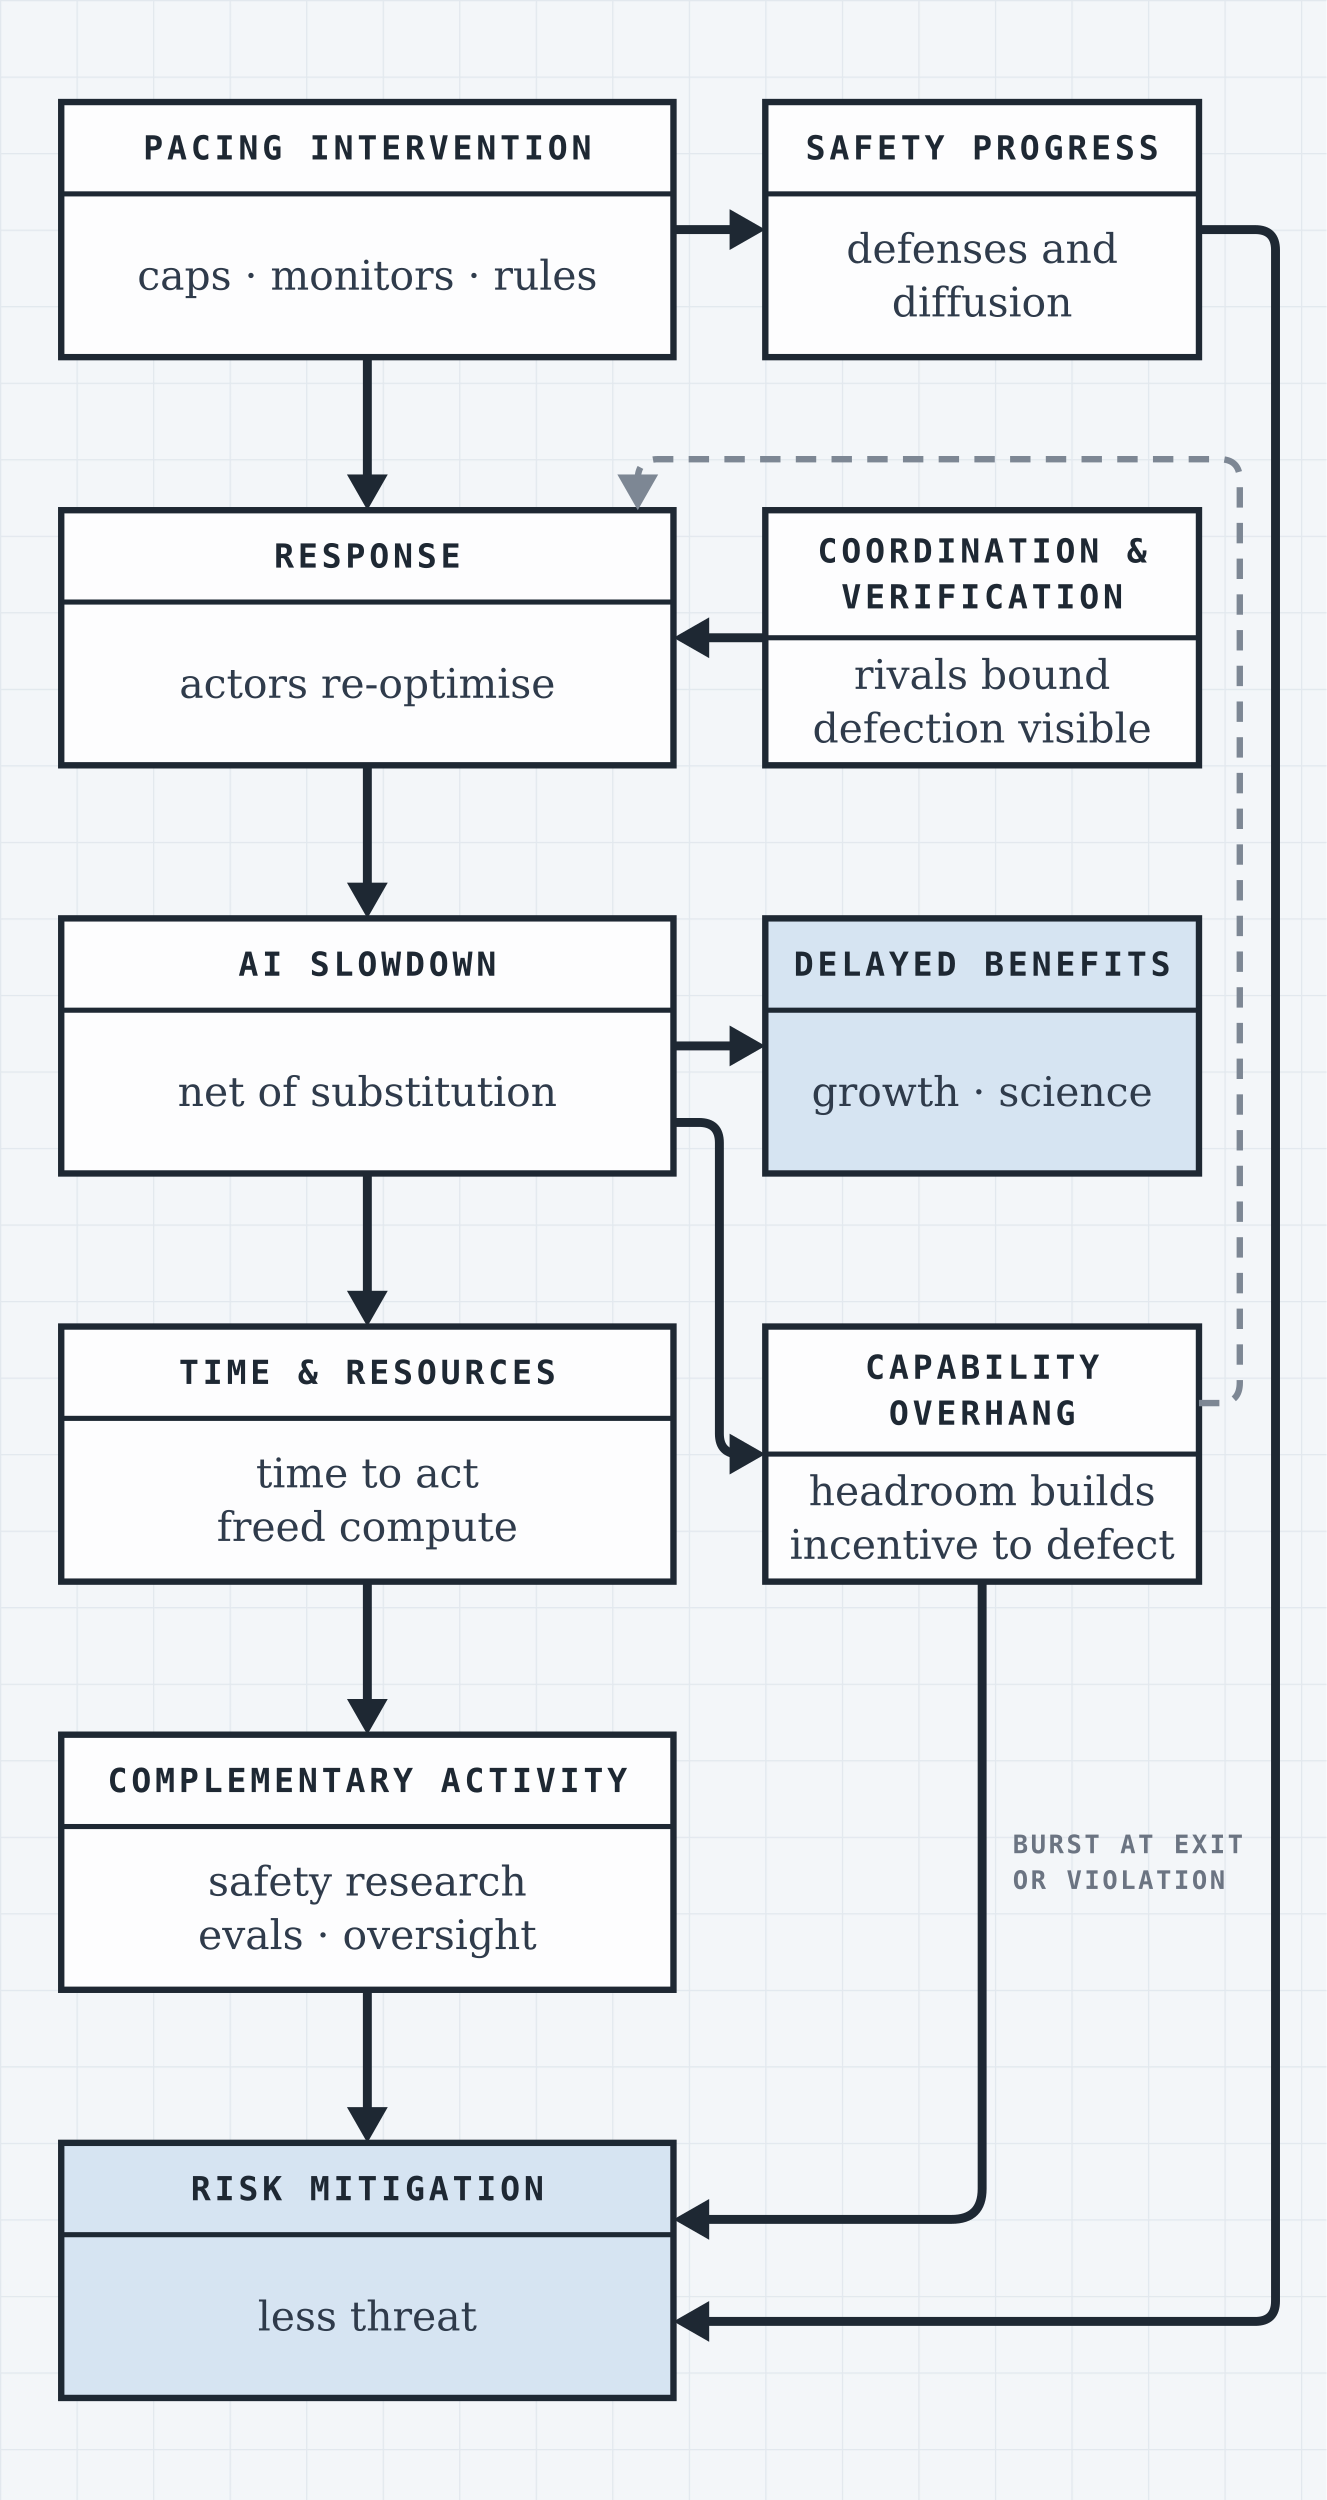
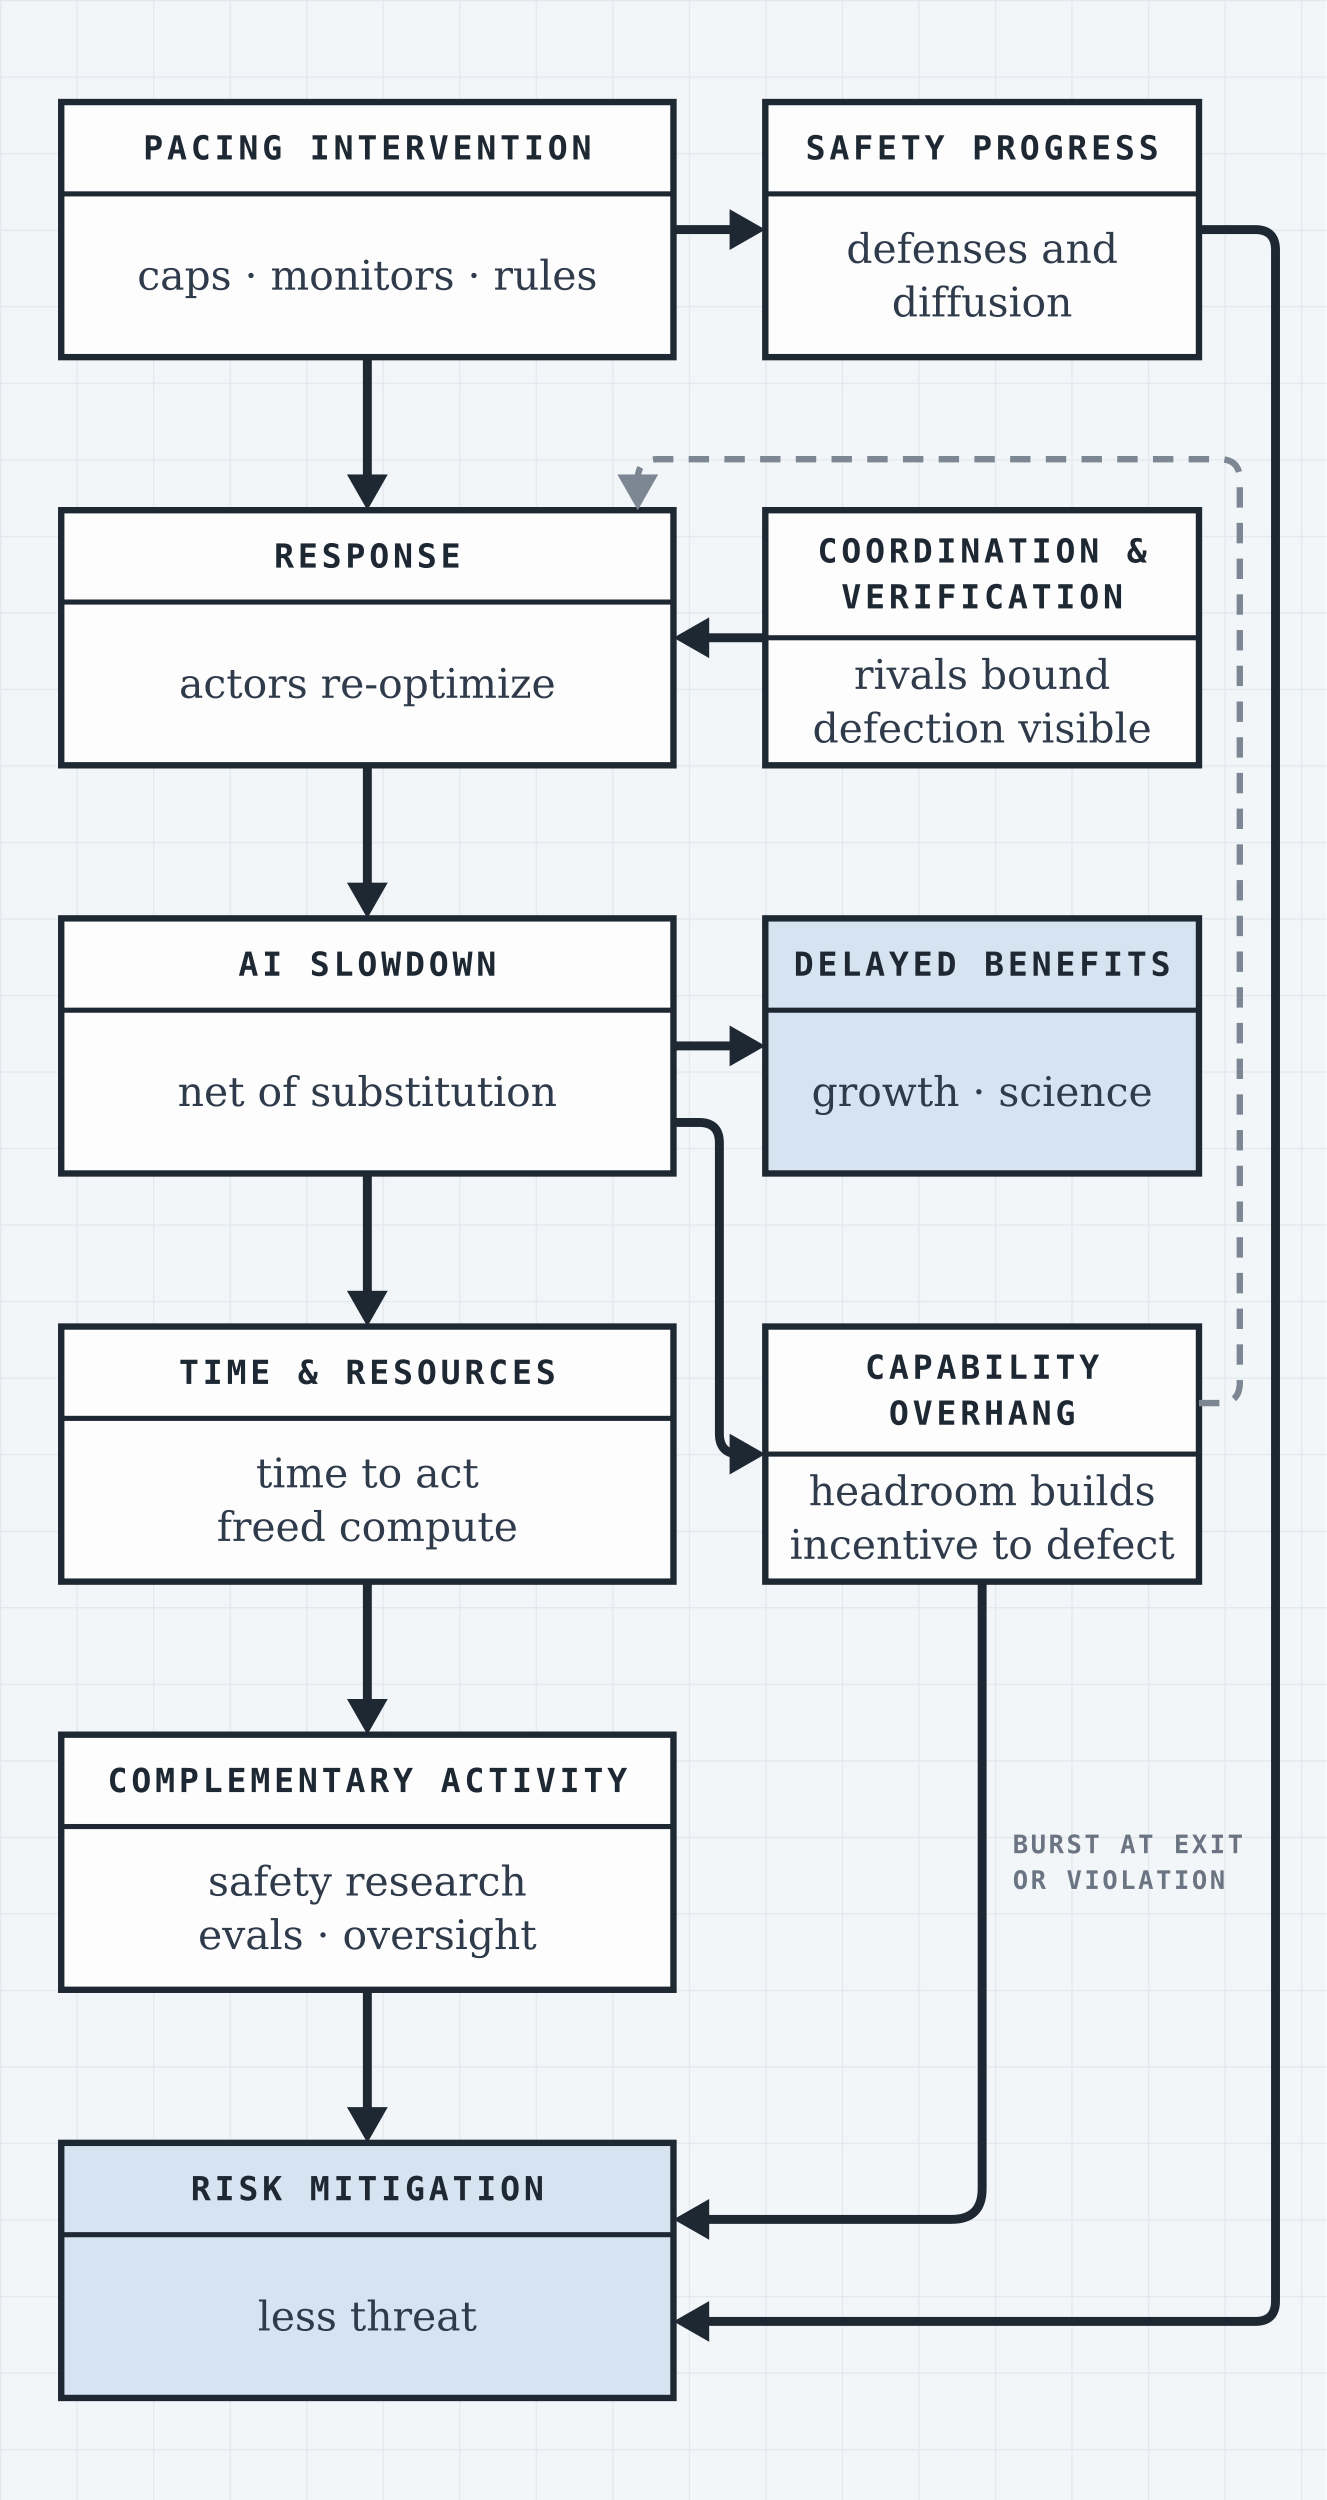
<svg xmlns="http://www.w3.org/2000/svg" width="520" height="980" viewBox="0 0 520 980" role="img" aria-labelledby="ttl dsc">
  <defs>
    <pattern id="grid" width="30" height="30" patternUnits="userSpaceOnUse">
      <path d="M 30 0 L 0 0 0 30" fill="none" stroke="#e2e8ee" stroke-width="1" />
    </pattern>
    <style>
      .hd { font-family: "IBM Plex Mono", "DejaVu Sans Mono", "Courier New", Courier, monospace; font-size: 13px; font-weight: 700; letter-spacing: 1.5px; fill: #1e2833; }
      .hs { font-family: "IBM Plex Mono", "DejaVu Sans Mono", "Courier New", Courier, monospace; font-size: 11px; font-weight: 700; letter-spacing: 1px; fill: #1e2833; }
      .lb { font-family: "IBM Plex Mono", "DejaVu Sans Mono", "Courier New", Courier, monospace; font-size: 10px; font-weight: 700; letter-spacing: 1px; fill: #6b7482; }
      .ph { font-family: "IBM Plex Mono", "DejaVu Sans Mono", "Courier New", Courier, monospace; font-size: 10px; font-weight: 700; letter-spacing: 1.5px; fill: #4f6a8a; }
      .rd { font-family: "IBM Plex Mono", "DejaVu Sans Mono", "Courier New", Courier, monospace; font-size: 9.5px; font-weight: 700; letter-spacing: 1px; fill: #c0392b; }
      .bl { font-family: "IBM Plex Mono", "DejaVu Sans Mono", "Courier New", Courier, monospace; font-size: 9.5px; font-weight: 700; letter-spacing: 1px; fill: #3f5f85; }
      .bd { font-family: Charter, "Source Serif 4", "Source Serif Pro", Georgia, "DejaVu Serif", serif; font-size: 16px; fill: #2f3b4b; }
      .b2 { font-family: Charter, "Source Serif 4", "Source Serif Pro", Georgia, "DejaVu Serif", serif; font-size: 14px; fill: #2f3b4b; }
      .b3 { font-family: Charter, "Source Serif 4", "Source Serif Pro", Georgia, "DejaVu Serif", serif; font-size: 12px; fill: #2f3b4b; }
      .bi { font-family: Charter, "Source Serif 4", "Source Serif Pro", Georgia, "DejaVu Serif", serif; font-size: 13px; font-style: italic; fill: #6b7482; }
      .ef { font-family: Charter, "Source Serif 4", "Source Serif Pro", Georgia, "DejaVu Serif", serif; font-size: 12px; font-weight: 700; fill: #1e2833; }
      .box { fill: #fdfdfe; stroke: #1e2833; stroke-width: 2.5; }
      .box-out { fill: #d6e4f2; stroke: #1e2833; stroke-width: 2.5; }
      .outline { fill: none; stroke: #1e2833; stroke-width: 2.5; }
      .cell { stroke: #1e2833; stroke-width: 1.5; }
      .sep { stroke: #1e2833; stroke-width: 2; }
      .thin { stroke: #c5ccd4; stroke-width: 1; }
      .arr { stroke: #1e2833; stroke-width: 3.5; fill: none; }
      .head { fill: #1e2833; }
      .fb { stroke: #7d8794; stroke-width: 2.5; fill: none; stroke-dasharray: 8 6; }
      .fbhead { fill: #7d8794; }
      .sm { stroke: #8a95a3; stroke-width: 2; fill: none; }
      .smhead { fill: #8a95a3; }
      .band { fill: #eef3f8; stroke: #9fb3c8; stroke-width: 1.2; }
      .note { fill: #fbeae6; stroke: #d0503c; stroke-width: 1.2; }
      .noteb { fill: #eaf0f6; stroke: #4a6b8f; stroke-width: 1.2; }
      .rl { stroke: #d0503c; stroke-width: 1.2; fill: none; stroke-dasharray: 4 3; }
      .bll { stroke: #4a6b8f; stroke-width: 1.2; fill: none; stroke-dasharray: 4 3; }
      .dn { fill: #f7f9fb; stroke: #8a95a3; stroke-width: 1.5; stroke-dasharray: 5 4; }
      .red { fill: #fdfdfe; stroke: #c0392b; stroke-width: 2; }
      .redt { font-family: "IBM Plex Mono", "DejaVu Sans Mono", "Courier New", Courier, monospace; font-size: 11px; font-weight: 700; letter-spacing: 1px; fill: #c0392b; }
      .redl { font-family: "IBM Plex Mono", "DejaVu Sans Mono", "Courier New", Courier, monospace; font-size: 10px; font-weight: 700; letter-spacing: 0.5px; fill: #c0392b; }
      .ghost { fill: #eceff2; stroke: #8a95a3; stroke-width: 1.5; stroke-dasharray: 5 4; }
      .ghostt { font-family: "IBM Plex Mono", "DejaVu Sans Mono", "Courier New", Courier, monospace; font-size: 11px; font-weight: 700; letter-spacing: 1px; fill: #8a95a3; }
      .cross { stroke: #b5bcc5; stroke-width: 1.2; stroke-dasharray: 4 3; }
      .cap { font-family: "IBM Plex Mono", "DejaVu Sans Mono", "Courier New", Courier, monospace; font-size: 11px; letter-spacing: 0.3px; fill: #2f3b4b; }
      .dot-b { fill: #5b7fa6; }
      .dot-g { fill: #a9a9a9; }
      .cons { fill: #dfe7ef; }
      .open { fill: #ebe9e5; }
      .line { stroke: #1e2833; stroke-width: 1.8; fill: none; stroke-dasharray: 6 4; }
      .st { font-family: "IBM Plex Mono", "DejaVu Sans Mono", "Courier New", Courier, monospace; font-size: 9px; font-weight: 700; letter-spacing: 1px; fill: #4f6a8a; }
      .sv { font-family: Charter, "Source Serif 4", "Source Serif Pro", Georgia, "DejaVu Serif", serif; font-size: 13px; font-weight: 700; fill: #1e2833; }
      .th { font-family: "IBM Plex Mono", "DejaVu Sans Mono", "Courier New", Courier, monospace; font-size: 9px; font-weight: 700; letter-spacing: 0.5px; fill: #2b3a55; }
      .rh { font-family: Charter, "Source Serif 4", "Source Serif Pro", Georgia, "DejaVu Serif", serif; font-size: 13px; font-weight: 700; fill: #2b3a55; }
      .tv { font-family: Charter, "Source Serif 4", "Source Serif Pro", Georgia, "DejaVu Serif", serif; font-size: 14px; fill: #2b3a55; }
    </style>
  </defs>
  <rect width="520" height="980" fill="#f3f6f9" />
  <rect width="520" height="980" fill="url(#grid)" />
  <rect class="box" x="24" y="40" width="240" height="100" />
  <line class="sep" x1="24" y1="76" x2="264" y2="76" />
  <text class="hd" x="144.0" y="58.0" text-anchor="middle" dominant-baseline="central">PACING INTERVENTION</text>
  <text class="bd" x="144.0" y="108.0" text-anchor="middle" dominant-baseline="central">caps · monitors · rules</text>
  <rect class="box" x="24" y="200" width="240" height="100" />
  <line class="sep" x1="24" y1="236" x2="264" y2="236" />
  <text class="hd" x="144.0" y="218.0" text-anchor="middle" dominant-baseline="central">RESPONSE</text>
-   <text class="bd" x="144.0" y="268.0" text-anchor="middle" dominant-baseline="central">actors re-optimise</text>
+   <text class="bd" x="144.0" y="268.0" text-anchor="middle" dominant-baseline="central">actors re-optimize</text>
  <rect class="box" x="24" y="360" width="240" height="100" />
  <line class="sep" x1="24" y1="396" x2="264" y2="396" />
  <text class="hd" x="144.0" y="378.0" text-anchor="middle" dominant-baseline="central">AI SLOWDOWN</text>
  <text class="bd" x="144.0" y="428.0" text-anchor="middle" dominant-baseline="central">net of substitution</text>
  <rect class="box" x="24" y="520" width="240" height="100" />
  <line class="sep" x1="24" y1="556" x2="264" y2="556" />
  <text class="hd" x="144.0" y="538.0" text-anchor="middle" dominant-baseline="central">TIME &amp; RESOURCES</text>
  <text class="bd" x="144.0" y="577.5" text-anchor="middle" dominant-baseline="central">time to act</text>
  <text class="bd" x="144.0" y="598.5" text-anchor="middle" dominant-baseline="central">freed compute</text>
  <rect class="box" x="24" y="680" width="240" height="100" />
  <line class="sep" x1="24" y1="716" x2="264" y2="716" />
  <text class="hd" x="144.0" y="698.0" text-anchor="middle" dominant-baseline="central">COMPLEMENTARY ACTIVITY</text>
  <text class="bd" x="144.0" y="737.5" text-anchor="middle" dominant-baseline="central">safety research</text>
  <text class="bd" x="144.0" y="758.5" text-anchor="middle" dominant-baseline="central">evals · oversight</text>
  <rect class="box-out" x="24" y="840" width="240" height="100" />
  <line class="sep" x1="24" y1="876" x2="264" y2="876" />
  <text class="hd" x="144.0" y="858.0" text-anchor="middle" dominant-baseline="central">RISK MITIGATION</text>
  <text class="bd" x="144.0" y="908.0" text-anchor="middle" dominant-baseline="central">less threat</text>
  <rect class="box" x="300" y="40" width="170" height="100" />
  <line class="sep" x1="300" y1="76" x2="470" y2="76" />
  <text class="hd" x="385.0" y="58.0" text-anchor="middle" dominant-baseline="central">SAFETY PROGRESS</text>
  <text class="bd" x="385.0" y="97.5" text-anchor="middle" dominant-baseline="central">defenses and</text>
  <text class="bd" x="385.0" y="118.5" text-anchor="middle" dominant-baseline="central">diffusion</text>
  <rect class="box" x="300" y="200" width="170" height="100" />
  <line class="sep" x1="300" y1="250" x2="470" y2="250" />
  <text class="hd" x="385.0" y="216.0" text-anchor="middle" dominant-baseline="central">COORDINATION &amp;</text>
  <text class="hd" x="385.0" y="234.0" text-anchor="middle" dominant-baseline="central">VERIFICATION</text>
  <text class="bd" x="385.0" y="264.5" text-anchor="middle" dominant-baseline="central">rivals bound</text>
  <text class="bd" x="385.0" y="285.5" text-anchor="middle" dominant-baseline="central">defection visible</text>
  <rect class="box-out" x="300" y="360" width="170" height="100" />
  <line class="sep" x1="300" y1="396" x2="470" y2="396" />
  <text class="hd" x="385.0" y="378.0" text-anchor="middle" dominant-baseline="central">DELAYED BENEFITS</text>
  <text class="bd" x="385.0" y="428.0" text-anchor="middle" dominant-baseline="central">growth · science</text>
  <rect class="box" x="300" y="520" width="170" height="100" />
  <line class="sep" x1="300" y1="570" x2="470" y2="570" />
  <text class="hd" x="385.0" y="536.0" text-anchor="middle" dominant-baseline="central">CAPABILITY</text>
  <text class="hd" x="385.0" y="554.0" text-anchor="middle" dominant-baseline="central">OVERHANG</text>
  <text class="bd" x="385.0" y="584.5" text-anchor="middle" dominant-baseline="central">headroom builds</text>
  <text class="bd" x="385.0" y="605.5" text-anchor="middle" dominant-baseline="central">incentive to defect</text>
  <line class="arr" x1="144" y1="140" x2="144" y2="188" />
  <polygon class="head" points="136,186 152,186 144,200" />
  <line class="arr" x1="144" y1="300" x2="144" y2="348" />
  <polygon class="head" points="136,346 152,346 144,360" />
  <line class="arr" x1="144" y1="460" x2="144" y2="508" />
  <polygon class="head" points="136,506 152,506 144,520" />
  <line class="arr" x1="144" y1="620" x2="144" y2="668" />
  <polygon class="head" points="136,666 152,666 144,680" />
  <line class="arr" x1="144" y1="780" x2="144" y2="828" />
  <polygon class="head" points="136,826 152,826 144,840" />
  <line class="arr" x1="264" y1="90" x2="288" y2="90" />
  <polygon class="head" points="286,82 286,98 300,90" />
  <line class="arr" x1="300" y1="250" x2="276" y2="250" />
  <polygon class="head" points="278,242 278,258 264,250" />
  <line class="arr" x1="264" y1="410" x2="288" y2="410" />
  <polygon class="head" points="286,402 286,418 300,410" />
  <path class="arr" d="M264 440 H274 Q282 440 282 448 V562 Q282 570 290 570 H288" />
  <polygon class="head" points="286,562 286,578 300,570" />
  <path class="fb" d="M470 550 H478 Q486 550 486 542 V188 Q486 180 478 180 H258 Q250 180 250 188 V188" />
  <polygon class="fbhead" points="242,186 258,186 250,200" />
  <path class="arr" d="M385 620 V858 Q385 870 373 870 H276" />
  <polygon class="head" points="278,862 278,878 264,870" />
  <text class="lb" x="397" y="723.0" text-anchor="start" dominant-baseline="central">BURST AT EXIT</text>
  <text class="lb" x="397" y="737.0" text-anchor="start" dominant-baseline="central">OR VIOLATION</text>
  <path class="arr" d="M470 90 H492 Q500 90 500 98 V902 Q500 910 492 910 H276" />
  <polygon class="head" points="278,902 278,918 264,910" />
</svg>
